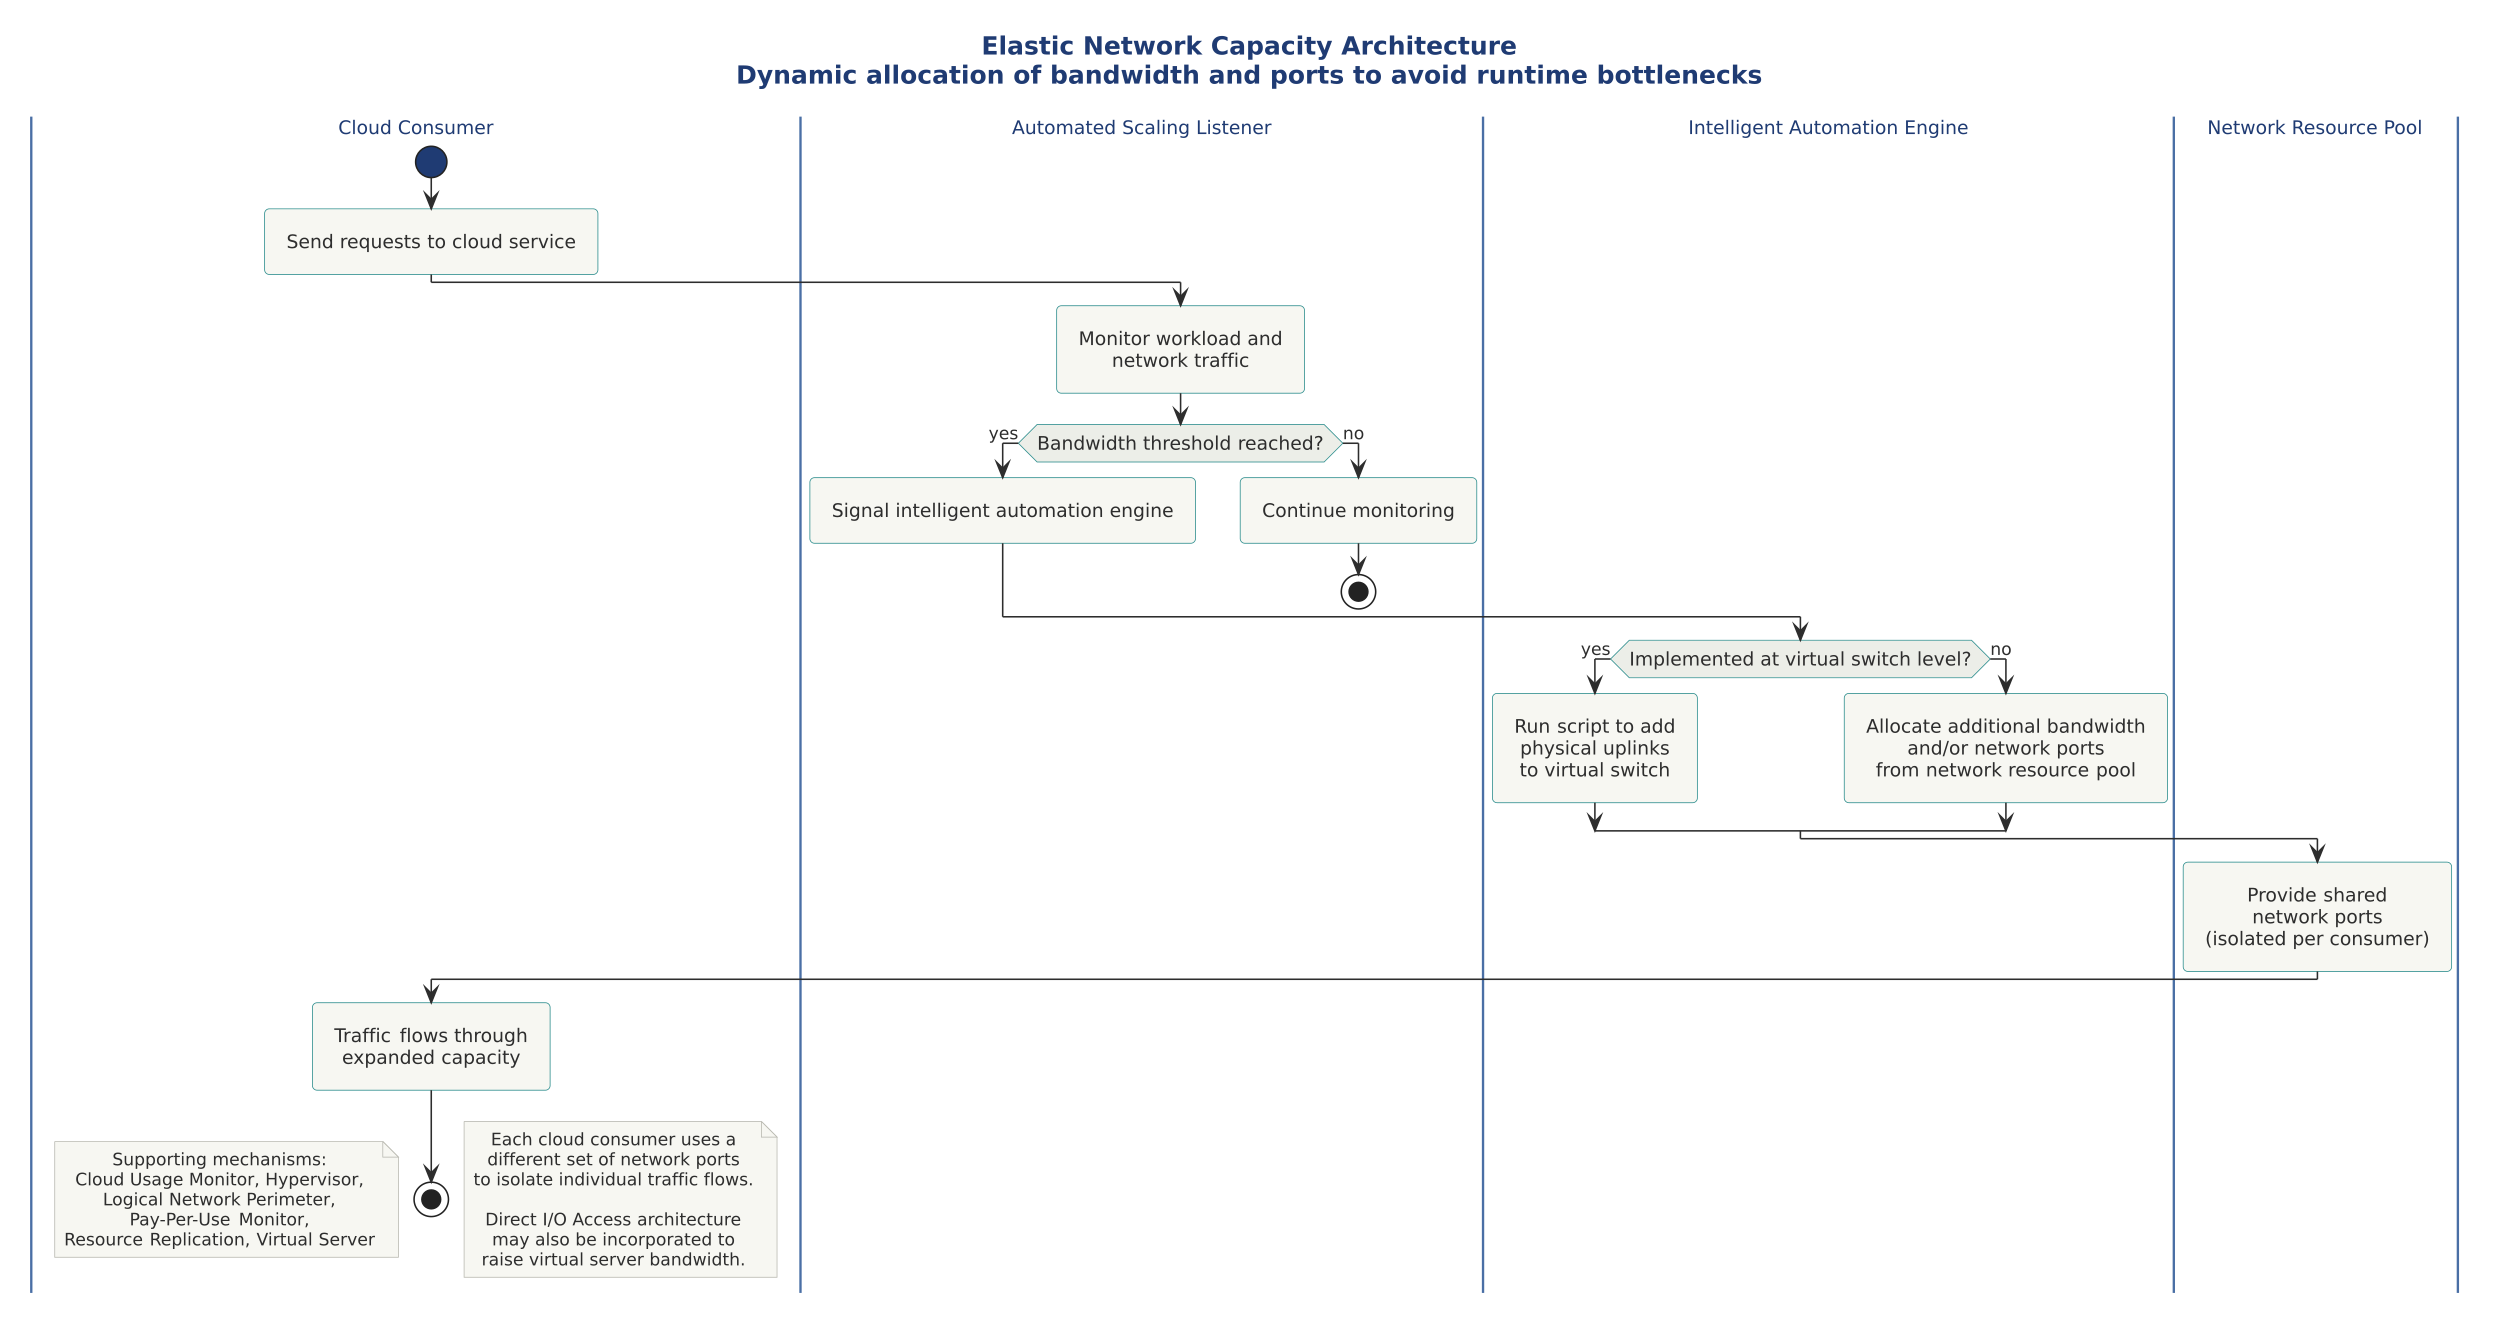
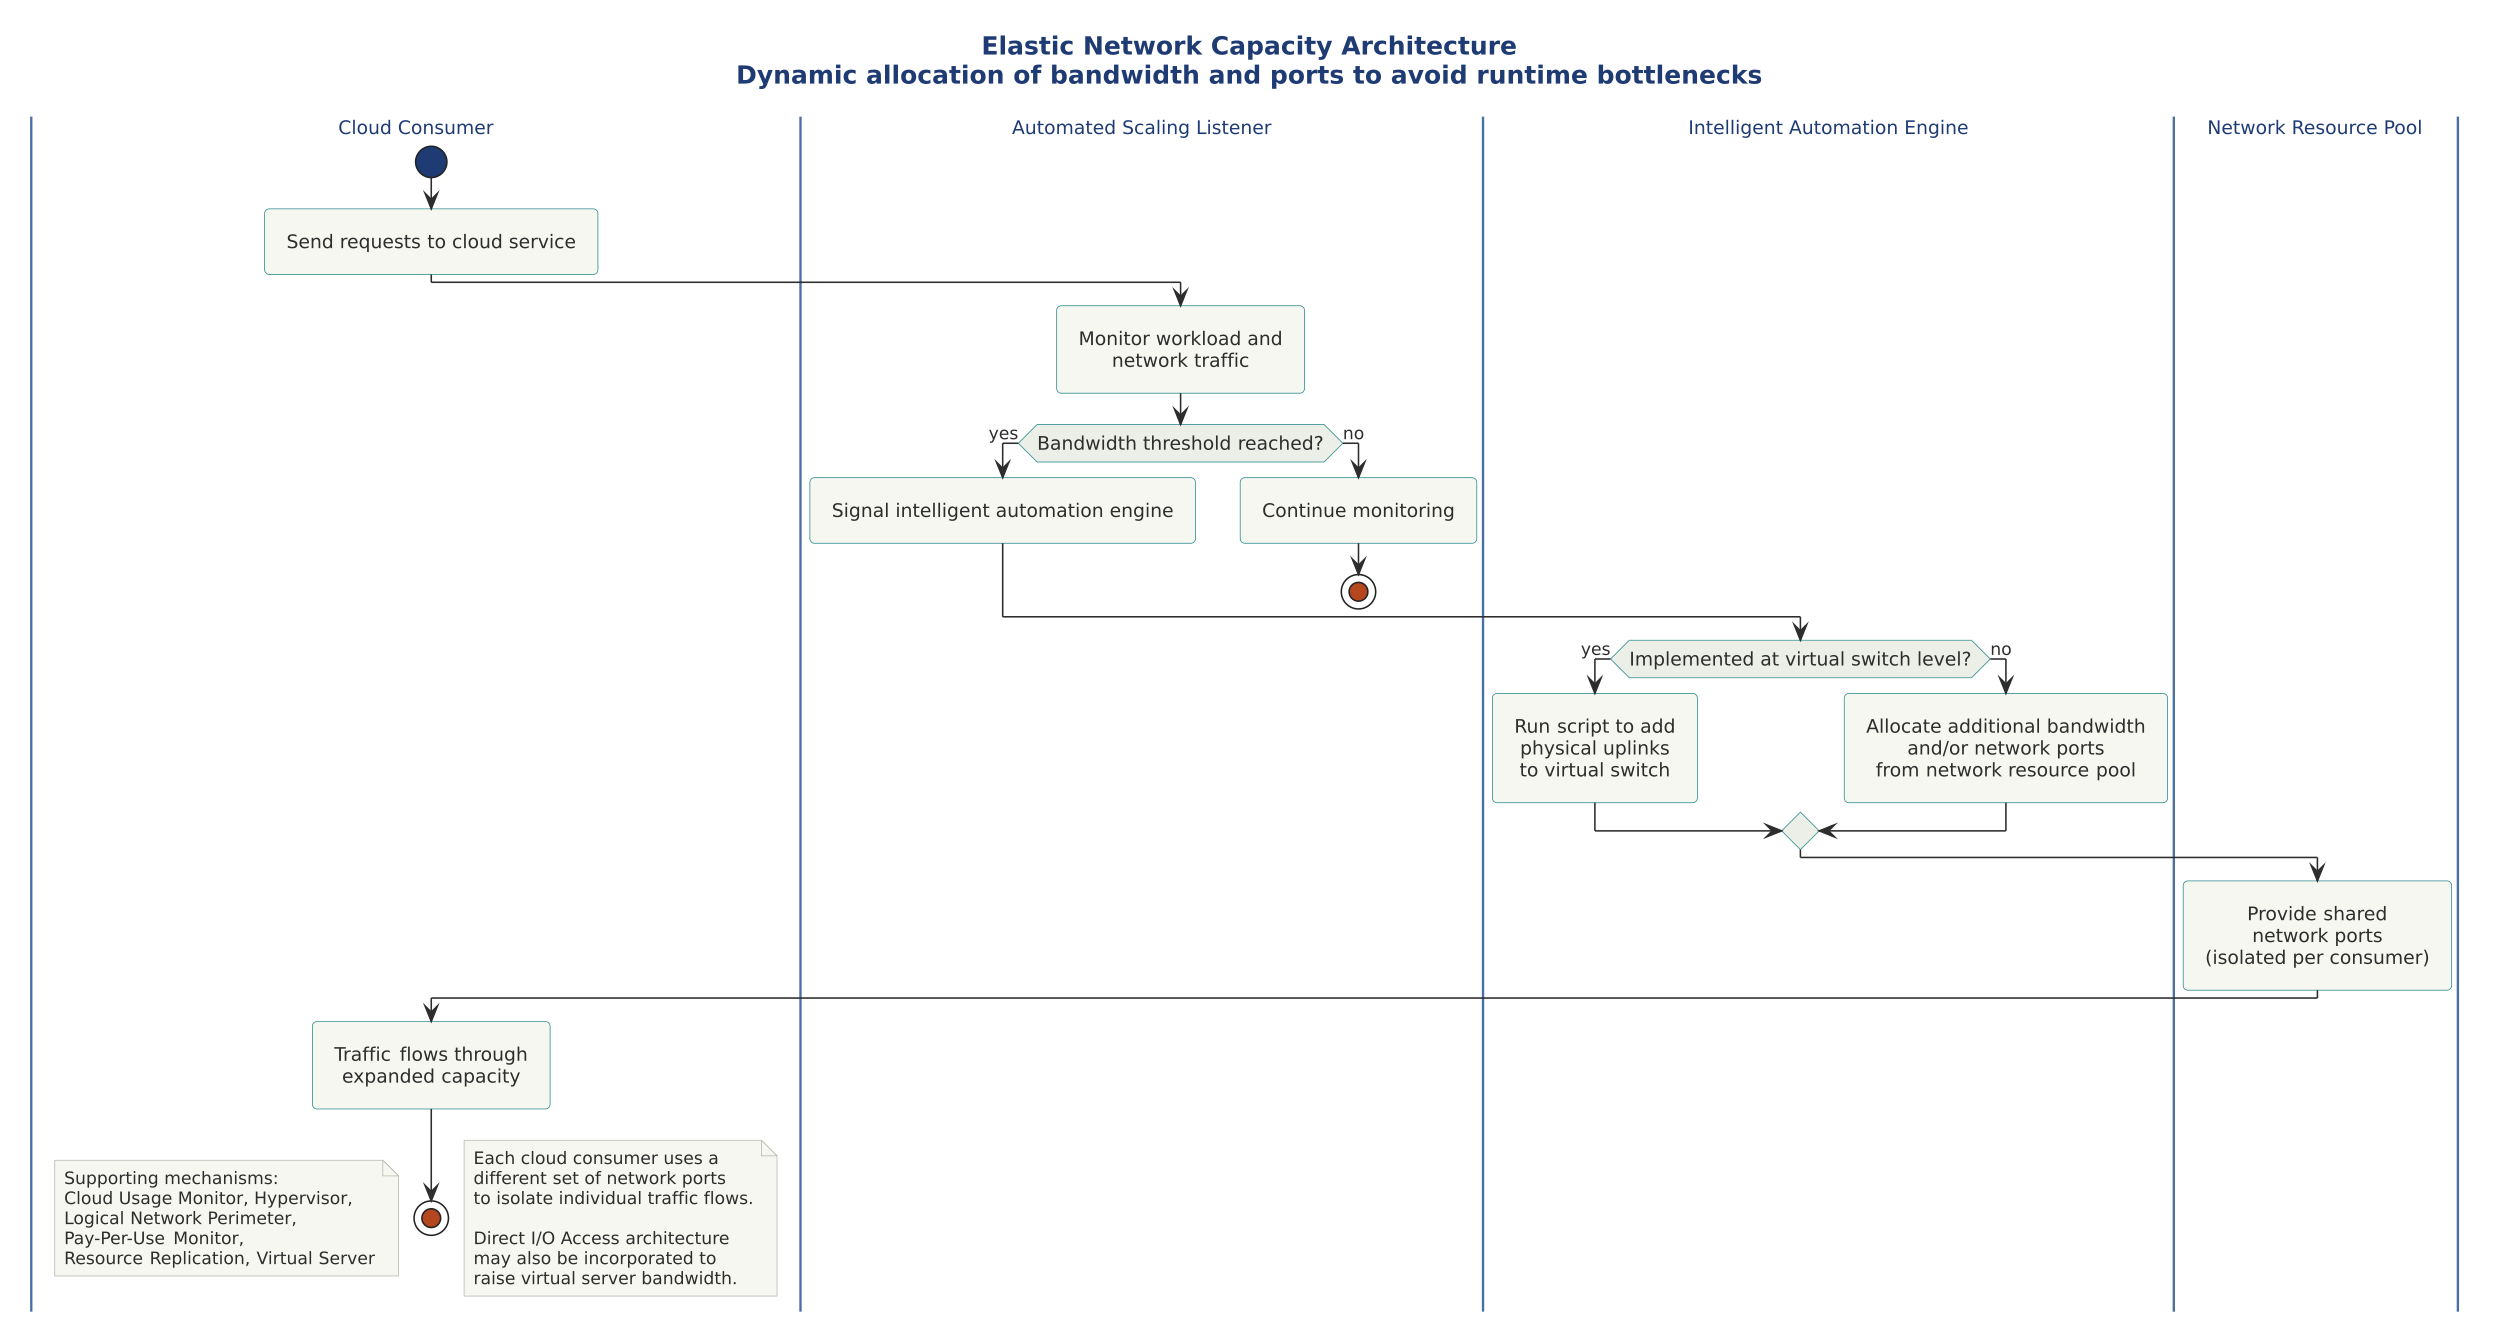
- <svg xmlns="http://www.w3.org/2000/svg" version="1.1" data-diagram-type="ACTIVITY" style="width:2498px;height:1323px;" width="2498.438px" height="1323.438px" viewBox="0 0 2498 1323" zoomAndPan="magnify" preserveAspectRatio="none" contentStyleType="text/css">
+ <svg xmlns="http://www.w3.org/2000/svg" version="1.1" data-diagram-type="ACTIVITY" style="width:2498px;height:1342px;" width="2498.438px" height="1342.188px" viewBox="0 0 2498 1342" zoomAndPan="magnify" preserveAspectRatio="none" contentStyleType="text/css">
  <defs />
  <g font-family="sans-serif" lengthAdjust="spacing">
    <g class="title" data-source-line="3">
      <text x="980.627" y="54.456" fill="#1F3B73" font-size="25" textLength="535.144" font-weight="700" font-family="DejaVu Sans">Elastic Network Capacity Architecture</text>
      <text x="735.485" y="83.557" fill="#1F3B73" font-size="25" textLength="1025.427" font-weight="700" font-family="DejaVu Sans">Dynamic allocation of bandwidth and ports to avoid runtime bottlenecks</text>
    </g>
    <rect x="31.25" y="116.531" width="2426.086" height="21.826" fill="none" style="stroke:none;" />
    <ellipse cx="430.921" cy="161.795" rx="15.625" ry="15.625" fill="#1F3B73" style="stroke:#222;stroke-width:1.563;" />
    <rect x="264.407" y="208.67" width="333.029" height="65.576" fill="#F7F7F2" style="stroke:#2A8C8C;stroke-width:0.781;" rx="4.688" ry="4.688" />
    <text x="286.282" y="247.949" fill="#2D2D2D" font-size="18.75" textLength="47.223" font-family="DejaVu Sans">Send</text>
    <text x="333.504" y="247.949" fill="#2D2D2D" font-size="18.75" font-family="DejaVu Sans"> </text>
    <text x="339.465" y="247.949" fill="#2D2D2D" font-size="18.75" textLength="81.454" font-family="DejaVu Sans">requests</text>
    <text x="420.919" y="247.949" fill="#2D2D2D" font-size="18.75" font-family="DejaVu Sans"> </text>
    <text x="426.879" y="247.949" fill="#2D2D2D" font-size="18.75" textLength="18.823" font-family="DejaVu Sans">to</text>
    <text x="445.702" y="247.949" fill="#2D2D2D" font-size="18.75" font-family="DejaVu Sans"> </text>
    <text x="451.662" y="247.949" fill="#2D2D2D" font-size="18.75" textLength="50.775" font-family="DejaVu Sans">cloud</text>
    <text x="502.438" y="247.949" fill="#2D2D2D" font-size="18.75" font-family="DejaVu Sans"> </text>
    <text x="508.398" y="247.949" fill="#2D2D2D" font-size="18.75" textLength="67.163" font-family="DejaVu Sans">service</text>
-     <rect x="312.165" y="1001.932" width="237.512" height="87.402" fill="#F7F7F2" style="stroke:#2A8C8C;stroke-width:0.781;" rx="4.688" ry="4.688" />
-     <text x="334.04" y="1041.211" fill="#2D2D2D" font-size="18.75" textLength="59.372" font-family="DejaVu Sans">Traffic</text>
-     <text x="393.412" y="1041.211" fill="#2D2D2D" font-size="18.75" font-family="DejaVu Sans"> </text>
-     <text x="399.372" y="1041.211" fill="#2D2D2D" font-size="18.75" textLength="48.386" font-family="DejaVu Sans">flows</text>
-     <text x="447.758" y="1041.211" fill="#2D2D2D" font-size="18.75" font-family="DejaVu Sans"> </text>
-     <text x="453.718" y="1041.211" fill="#2D2D2D" font-size="18.75" textLength="74.084" font-family="DejaVu Sans">through</text>
-     <text x="341.74" y="1063.037" fill="#2D2D2D" font-size="18.75" textLength="93.246" font-family="DejaVu Sans">expanded</text>
-     <text x="434.986" y="1063.037" fill="#2D2D2D" font-size="18.75" font-family="DejaVu Sans"> </text>
-     <text x="440.946" y="1063.037" fill="#2D2D2D" font-size="18.75" textLength="79.156" font-family="DejaVu Sans">capacity</text>
-     <path d="M54.688,1140.591 L54.688,1256.253 L398.109,1256.253 L398.109,1156.216 L382.484,1140.591 L54.688,1140.591" style="stroke:#B8B8B0;stroke-width:0.781;" fill="#F7F7F2" />
-     <path d="M382.484,1140.591 L382.484,1156.216 L398.109,1156.216 L382.484,1140.591" style="stroke:#B8B8B0;stroke-width:0.781;" fill="#F7F7F2" />
-     <text x="112.222" y="1164.358" fill="#2D2D2D" font-size="17.188" textLength="94.523" font-family="DejaVu Sans">Supporting</text>
-     <text x="206.745" y="1164.358" fill="#2D2D2D" font-size="17.188" font-family="DejaVu Sans"> </text>
-     <text x="212.208" y="1164.358" fill="#2D2D2D" font-size="17.188" textLength="114.304" font-family="DejaVu Sans">mechanisms:</text>
-     <text x="75.153" y="1184.365" fill="#2D2D2D" font-size="17.188" textLength="49.095" font-family="DejaVu Sans">Cloud</text>
-     <text x="124.248" y="1184.365" fill="#2D2D2D" font-size="17.188" font-family="DejaVu Sans"> </text>
-     <text x="129.712" y="1184.365" fill="#2D2D2D" font-size="17.188" textLength="53.551" font-family="DejaVu Sans">Usage</text>
-     <text x="183.263" y="1184.365" fill="#2D2D2D" font-size="17.188" font-family="DejaVu Sans"> </text>
-     <text x="188.726" y="1184.365" fill="#2D2D2D" font-size="17.188" textLength="70.798" font-family="DejaVu Sans">Monitor,</text>
-     <text x="259.524" y="1184.365" fill="#2D2D2D" font-size="17.188" font-family="DejaVu Sans"> </text>
-     <text x="264.988" y="1184.365" fill="#2D2D2D" font-size="17.188" textLength="98.593" font-family="DejaVu Sans">Hypervisor,</text>
-     <text x="102.785" y="1204.372" fill="#2D2D2D" font-size="17.188" textLength="60.534" font-family="DejaVu Sans">Logical</text>
-     <text x="163.319" y="1204.372" fill="#2D2D2D" font-size="17.188" font-family="DejaVu Sans"> </text>
-     <text x="168.782" y="1204.372" fill="#2D2D2D" font-size="17.188" textLength="71.763" font-family="DejaVu Sans">Network</text>
-     <text x="240.545" y="1204.372" fill="#2D2D2D" font-size="17.188" font-family="DejaVu Sans"> </text>
-     <text x="246.008" y="1204.372" fill="#2D2D2D" font-size="17.188" textLength="89.941" font-family="DejaVu Sans">Perimeter,</text>
-     <text x="129.443" y="1224.38" fill="#2D2D2D" font-size="17.188" textLength="103.587" font-family="DejaVu Sans">Pay-Per-Use</text>
-     <text x="233.03" y="1224.38" fill="#2D2D2D" font-size="17.188" font-family="DejaVu Sans"> </text>
-     <text x="238.493" y="1224.38" fill="#2D2D2D" font-size="17.188" textLength="70.798" font-family="DejaVu Sans">Monitor,</text>
-     <text x="64.063" y="1244.387" fill="#2D2D2D" font-size="17.188" textLength="79.971" font-family="DejaVu Sans">Resource</text>
-     <text x="144.033" y="1244.387" fill="#2D2D2D" font-size="17.188" font-family="DejaVu Sans"> </text>
-     <text x="149.496" y="1244.387" fill="#2D2D2D" font-size="17.188" textLength="101.346" font-family="DejaVu Sans">Replication,</text>
-     <text x="250.842" y="1244.387" fill="#2D2D2D" font-size="17.188" font-family="DejaVu Sans"> </text>
-     <text x="256.306" y="1244.387" fill="#2D2D2D" font-size="17.188" textLength="56.539" font-family="DejaVu Sans">Virtual</text>
-     <text x="312.845" y="1244.387" fill="#2D2D2D" font-size="17.188" font-family="DejaVu Sans"> </text>
-     <text x="318.308" y="1244.387" fill="#2D2D2D" font-size="17.188" textLength="56.363" font-family="DejaVu Sans">Server</text>
-     <path d="M463.734,1120.584 L463.734,1276.26 L776.414,1276.26 L776.414,1136.209 L760.789,1120.584 L463.734,1120.584" style="stroke:#B8B8B0;stroke-width:0.781;" fill="#F7F7F2" />
-     <path d="M760.789,1120.584 L760.789,1136.209 L776.414,1136.209 L760.789,1120.584" style="stroke:#B8B8B0;stroke-width:0.781;" fill="#F7F7F2" />
-     <text x="490.477" y="1144.35" fill="#2D2D2D" font-size="17.188" textLength="41.735" font-family="DejaVu Sans">Each</text>
-     <text x="532.212" y="1144.35" fill="#2D2D2D" font-size="17.188" font-family="DejaVu Sans"> </text>
-     <text x="537.675" y="1144.35" fill="#2D2D2D" font-size="17.188" textLength="46.544" font-family="DejaVu Sans">cloud</text>
-     <text x="584.219" y="1144.35" fill="#2D2D2D" font-size="17.188" font-family="DejaVu Sans"> </text>
-     <text x="589.682" y="1144.35" fill="#2D2D2D" font-size="17.188" textLength="85.09" font-family="DejaVu Sans">consumer</text>
-     <text x="674.772" y="1144.35" fill="#2D2D2D" font-size="17.188" font-family="DejaVu Sans"> </text>
-     <text x="680.236" y="1144.35" fill="#2D2D2D" font-size="17.188" textLength="39.377" font-family="DejaVu Sans">uses</text>
-     <text x="719.613" y="1144.35" fill="#2D2D2D" font-size="17.188" font-family="DejaVu Sans"> </text>
-     <text x="725.076" y="1144.35" fill="#2D2D2D" font-size="17.188" font-family="DejaVu Sans">a</text>
-     <text x="486.889" y="1164.358" fill="#2D2D2D" font-size="17.188" textLength="73.634" font-family="DejaVu Sans">different</text>
-     <text x="560.523" y="1164.358" fill="#2D2D2D" font-size="17.188" font-family="DejaVu Sans"> </text>
-     <text x="565.987" y="1164.358" fill="#2D2D2D" font-size="17.188" textLength="26.268" font-family="DejaVu Sans">set</text>
-     <text x="592.255" y="1164.358" fill="#2D2D2D" font-size="17.188" font-family="DejaVu Sans"> </text>
-     <text x="597.718" y="1164.358" fill="#2D2D2D" font-size="17.188" textLength="16.566" font-family="DejaVu Sans">of</text>
-     <text x="614.285" y="1164.358" fill="#2D2D2D" font-size="17.188" font-family="DejaVu Sans"> </text>
-     <text x="619.748" y="1164.358" fill="#2D2D2D" font-size="17.188" textLength="69.799" font-family="DejaVu Sans">network</text>
-     <text x="689.547" y="1164.358" fill="#2D2D2D" font-size="17.188" font-family="DejaVu Sans"> </text>
-     <text x="695.01" y="1164.358" fill="#2D2D2D" font-size="17.188" textLength="44.186" font-family="DejaVu Sans">ports</text>
-     <text x="473.109" y="1184.365" fill="#2D2D2D" font-size="17.188" textLength="17.255" font-family="DejaVu Sans">to</text>
-     <text x="490.363" y="1184.365" fill="#2D2D2D" font-size="17.188" font-family="DejaVu Sans"> </text>
-     <text x="495.827" y="1184.365" fill="#2D2D2D" font-size="17.188" textLength="56.866" font-family="DejaVu Sans">isolate</text>
-     <text x="552.693" y="1184.365" fill="#2D2D2D" font-size="17.188" font-family="DejaVu Sans"> </text>
-     <text x="558.157" y="1184.365" fill="#2D2D2D" font-size="17.188" textLength="83.411" font-family="DejaVu Sans">individual</text>
-     <text x="641.568" y="1184.365" fill="#2D2D2D" font-size="17.188" font-family="DejaVu Sans"> </text>
-     <text x="647.031" y="1184.365" fill="#2D2D2D" font-size="17.188" textLength="50.665" font-family="DejaVu Sans">traffic</text>
-     <text x="697.696" y="1184.365" fill="#2D2D2D" font-size="17.188" font-family="DejaVu Sans"> </text>
-     <text x="703.159" y="1184.365" fill="#2D2D2D" font-size="17.188" textLength="49.817" font-family="DejaVu Sans">flows.</text>
-     <text x="610.311" y="1204.372" fill="#2D2D2D" font-size="17.188" font-family="DejaVu Sans"> </text>
-     <text x="484.787" y="1224.38" fill="#2D2D2D" font-size="17.188" textLength="51.839" font-family="DejaVu Sans">Direct</text>
-     <text x="536.626" y="1224.38" fill="#2D2D2D" font-size="17.188" font-family="DejaVu Sans"> </text>
-     <text x="542.089" y="1224.38" fill="#2D2D2D" font-size="17.188" textLength="24.388" font-family="DejaVu Sans">I/O</text>
-     <text x="566.478" y="1224.38" fill="#2D2D2D" font-size="17.188" font-family="DejaVu Sans"> </text>
-     <text x="571.941" y="1224.38" fill="#2D2D2D" font-size="17.188" textLength="59.141" font-family="DejaVu Sans">Access</text>
-     <text x="631.082" y="1224.38" fill="#2D2D2D" font-size="17.188" font-family="DejaVu Sans"> </text>
-     <text x="636.545" y="1224.38" fill="#2D2D2D" font-size="17.188" textLength="104.753" font-family="DejaVu Sans">architecture</text>
-     <text x="491.66" y="1244.387" fill="#2D2D2D" font-size="17.188" textLength="37.447" font-family="DejaVu Sans">may</text>
-     <text x="529.107" y="1244.387" fill="#2D2D2D" font-size="17.188" font-family="DejaVu Sans"> </text>
-     <text x="534.57" y="1244.387" fill="#2D2D2D" font-size="17.188" textLength="34.778" font-family="DejaVu Sans">also</text>
-     <text x="569.348" y="1244.387" fill="#2D2D2D" font-size="17.188" font-family="DejaVu Sans"> </text>
-     <text x="574.811" y="1244.387" fill="#2D2D2D" font-size="17.188" textLength="21.484" font-family="DejaVu Sans">be</text>
-     <text x="596.296" y="1244.387" fill="#2D2D2D" font-size="17.188" font-family="DejaVu Sans"> </text>
-     <text x="601.759" y="1244.387" fill="#2D2D2D" font-size="17.188" textLength="109.948" font-family="DejaVu Sans">incorporated</text>
-     <text x="711.707" y="1244.387" fill="#2D2D2D" font-size="17.188" font-family="DejaVu Sans"> </text>
-     <text x="717.17" y="1244.387" fill="#2D2D2D" font-size="17.188" textLength="17.255" font-family="DejaVu Sans">to</text>
-     <text x="481.174" y="1264.394" fill="#2D2D2D" font-size="17.188" textLength="41.903" font-family="DejaVu Sans">raise</text>
-     <text x="523.077" y="1264.394" fill="#2D2D2D" font-size="17.188" font-family="DejaVu Sans"> </text>
-     <text x="528.54" y="1264.394" fill="#2D2D2D" font-size="17.188" textLength="54.953" font-family="DejaVu Sans">virtual</text>
-     <text x="583.493" y="1264.394" fill="#2D2D2D" font-size="17.188" font-family="DejaVu Sans"> </text>
-     <text x="588.956" y="1264.394" fill="#2D2D2D" font-size="17.188" textLength="54.408" font-family="DejaVu Sans">server</text>
-     <text x="643.364" y="1264.394" fill="#2D2D2D" font-size="17.188" font-family="DejaVu Sans"> </text>
-     <text x="648.827" y="1264.394" fill="#2D2D2D" font-size="17.188" textLength="96.084" font-family="DejaVu Sans">bandwidth.</text>
-     <ellipse cx="430.921" cy="1198.422" rx="17.188" ry="17.188" fill="none" style="stroke:#222;stroke-width:1.563;" />
-     <ellipse cx="430.921" cy="1198.422" rx="9.375" ry="9.375" fill="#222" style="stroke:#222;stroke-width:1.563;" />
-     <line x1="31.25" y1="116.531" x2="31.25" y2="1291.885" style="stroke:#4A6FA5;stroke-width:2.344;" />
+     <rect x="312.165" y="1020.682" width="237.512" height="87.402" fill="#F7F7F2" style="stroke:#2A8C8C;stroke-width:0.781;" rx="4.688" ry="4.688" />
+     <text x="334.04" y="1059.961" fill="#2D2D2D" font-size="18.75" textLength="59.372" font-family="DejaVu Sans">Traffic</text>
+     <text x="393.412" y="1059.961" fill="#2D2D2D" font-size="18.75" font-family="DejaVu Sans"> </text>
+     <text x="399.372" y="1059.961" fill="#2D2D2D" font-size="18.75" textLength="48.386" font-family="DejaVu Sans">flows</text>
+     <text x="447.758" y="1059.961" fill="#2D2D2D" font-size="18.75" font-family="DejaVu Sans"> </text>
+     <text x="453.718" y="1059.961" fill="#2D2D2D" font-size="18.75" textLength="74.084" font-family="DejaVu Sans">through</text>
+     <text x="341.74" y="1081.787" fill="#2D2D2D" font-size="18.75" textLength="93.246" font-family="DejaVu Sans">expanded</text>
+     <text x="434.986" y="1081.787" fill="#2D2D2D" font-size="18.75" font-family="DejaVu Sans"> </text>
+     <text x="440.946" y="1081.787" fill="#2D2D2D" font-size="18.75" textLength="79.156" font-family="DejaVu Sans">capacity</text>
+     <path d="M54.688,1159.341 L54.688,1275.003 L398.109,1275.003 L398.109,1174.966 L382.484,1159.341 L54.688,1159.341" style="stroke:#B8B8B0;stroke-width:0.781;" fill="#F7F7F2" />
+     <path d="M382.484,1159.341 L382.484,1174.966 L398.109,1174.966 L382.484,1159.341" style="stroke:#B8B8B0;stroke-width:0.781;" fill="#F7F7F2" />
+     <text x="64.063" y="1183.108" fill="#2D2D2D" font-size="17.188" textLength="94.523" font-family="DejaVu Sans">Supporting</text>
+     <text x="158.585" y="1183.108" fill="#2D2D2D" font-size="17.188" font-family="DejaVu Sans"> </text>
+     <text x="164.049" y="1183.108" fill="#2D2D2D" font-size="17.188" textLength="114.304" font-family="DejaVu Sans">mechanisms:</text>
+     <text x="64.063" y="1203.115" fill="#2D2D2D" font-size="17.188" textLength="49.095" font-family="DejaVu Sans">Cloud</text>
+     <text x="113.158" y="1203.115" fill="#2D2D2D" font-size="17.188" font-family="DejaVu Sans"> </text>
+     <text x="118.621" y="1203.115" fill="#2D2D2D" font-size="17.188" textLength="53.551" font-family="DejaVu Sans">Usage</text>
+     <text x="172.173" y="1203.115" fill="#2D2D2D" font-size="17.188" font-family="DejaVu Sans"> </text>
+     <text x="177.636" y="1203.115" fill="#2D2D2D" font-size="17.188" textLength="70.798" font-family="DejaVu Sans">Monitor,</text>
+     <text x="248.434" y="1203.115" fill="#2D2D2D" font-size="17.188" font-family="DejaVu Sans"> </text>
+     <text x="253.897" y="1203.115" fill="#2D2D2D" font-size="17.188" textLength="98.593" font-family="DejaVu Sans">Hypervisor,</text>
+     <text x="64.063" y="1223.122" fill="#2D2D2D" font-size="17.188" textLength="60.534" font-family="DejaVu Sans">Logical</text>
+     <text x="124.596" y="1223.122" fill="#2D2D2D" font-size="17.188" font-family="DejaVu Sans"> </text>
+     <text x="130.06" y="1223.122" fill="#2D2D2D" font-size="17.188" textLength="71.763" font-family="DejaVu Sans">Network</text>
+     <text x="201.823" y="1223.122" fill="#2D2D2D" font-size="17.188" font-family="DejaVu Sans"> </text>
+     <text x="207.286" y="1223.122" fill="#2D2D2D" font-size="17.188" textLength="89.941" font-family="DejaVu Sans">Perimeter,</text>
+     <text x="64.063" y="1243.13" fill="#2D2D2D" font-size="17.188" textLength="103.587" font-family="DejaVu Sans">Pay-Per-Use</text>
+     <text x="167.649" y="1243.13" fill="#2D2D2D" font-size="17.188" font-family="DejaVu Sans"> </text>
+     <text x="173.112" y="1243.13" fill="#2D2D2D" font-size="17.188" textLength="70.798" font-family="DejaVu Sans">Monitor,</text>
+     <text x="64.063" y="1263.137" fill="#2D2D2D" font-size="17.188" textLength="79.971" font-family="DejaVu Sans">Resource</text>
+     <text x="144.033" y="1263.137" fill="#2D2D2D" font-size="17.188" font-family="DejaVu Sans"> </text>
+     <text x="149.496" y="1263.137" fill="#2D2D2D" font-size="17.188" textLength="101.346" font-family="DejaVu Sans">Replication,</text>
+     <text x="250.842" y="1263.137" fill="#2D2D2D" font-size="17.188" font-family="DejaVu Sans"> </text>
+     <text x="256.306" y="1263.137" fill="#2D2D2D" font-size="17.188" textLength="56.539" font-family="DejaVu Sans">Virtual</text>
+     <text x="312.845" y="1263.137" fill="#2D2D2D" font-size="17.188" font-family="DejaVu Sans"> </text>
+     <text x="318.308" y="1263.137" fill="#2D2D2D" font-size="17.188" textLength="56.363" font-family="DejaVu Sans">Server</text>
+     <path d="M463.734,1139.334 L463.734,1295.01 L776.414,1295.01 L776.414,1154.959 L760.789,1139.334 L463.734,1139.334" style="stroke:#B8B8B0;stroke-width:0.781;" fill="#F7F7F2" />
+     <path d="M760.789,1139.334 L760.789,1154.959 L776.414,1154.959 L760.789,1139.334" style="stroke:#B8B8B0;stroke-width:0.781;" fill="#F7F7F2" />
+     <text x="473.109" y="1163.1" fill="#2D2D2D" font-size="17.188" textLength="41.735" font-family="DejaVu Sans">Each</text>
+     <text x="514.844" y="1163.1" fill="#2D2D2D" font-size="17.188" font-family="DejaVu Sans"> </text>
+     <text x="520.307" y="1163.1" fill="#2D2D2D" font-size="17.188" textLength="46.544" font-family="DejaVu Sans">cloud</text>
+     <text x="566.851" y="1163.1" fill="#2D2D2D" font-size="17.188" font-family="DejaVu Sans"> </text>
+     <text x="572.314" y="1163.1" fill="#2D2D2D" font-size="17.188" textLength="85.09" font-family="DejaVu Sans">consumer</text>
+     <text x="657.404" y="1163.1" fill="#2D2D2D" font-size="17.188" font-family="DejaVu Sans"> </text>
+     <text x="662.868" y="1163.1" fill="#2D2D2D" font-size="17.188" textLength="39.377" font-family="DejaVu Sans">uses</text>
+     <text x="702.245" y="1163.1" fill="#2D2D2D" font-size="17.188" font-family="DejaVu Sans"> </text>
+     <text x="707.708" y="1163.1" fill="#2D2D2D" font-size="17.188" font-family="DejaVu Sans">a</text>
+     <text x="473.109" y="1183.108" fill="#2D2D2D" font-size="17.188" textLength="73.634" font-family="DejaVu Sans">different</text>
+     <text x="546.743" y="1183.108" fill="#2D2D2D" font-size="17.188" font-family="DejaVu Sans"> </text>
+     <text x="552.206" y="1183.108" fill="#2D2D2D" font-size="17.188" textLength="26.268" font-family="DejaVu Sans">set</text>
+     <text x="578.474" y="1183.108" fill="#2D2D2D" font-size="17.188" font-family="DejaVu Sans"> </text>
+     <text x="583.938" y="1183.108" fill="#2D2D2D" font-size="17.188" textLength="16.566" font-family="DejaVu Sans">of</text>
+     <text x="600.504" y="1183.108" fill="#2D2D2D" font-size="17.188" font-family="DejaVu Sans"> </text>
+     <text x="605.968" y="1183.108" fill="#2D2D2D" font-size="17.188" textLength="69.799" font-family="DejaVu Sans">network</text>
+     <text x="675.767" y="1183.108" fill="#2D2D2D" font-size="17.188" font-family="DejaVu Sans"> </text>
+     <text x="681.23" y="1183.108" fill="#2D2D2D" font-size="17.188" textLength="44.186" font-family="DejaVu Sans">ports</text>
+     <text x="473.109" y="1203.115" fill="#2D2D2D" font-size="17.188" textLength="17.255" font-family="DejaVu Sans">to</text>
+     <text x="490.363" y="1203.115" fill="#2D2D2D" font-size="17.188" font-family="DejaVu Sans"> </text>
+     <text x="495.827" y="1203.115" fill="#2D2D2D" font-size="17.188" textLength="56.866" font-family="DejaVu Sans">isolate</text>
+     <text x="552.693" y="1203.115" fill="#2D2D2D" font-size="17.188" font-family="DejaVu Sans"> </text>
+     <text x="558.157" y="1203.115" fill="#2D2D2D" font-size="17.188" textLength="83.411" font-family="DejaVu Sans">individual</text>
+     <text x="641.568" y="1203.115" fill="#2D2D2D" font-size="17.188" font-family="DejaVu Sans"> </text>
+     <text x="647.031" y="1203.115" fill="#2D2D2D" font-size="17.188" textLength="50.665" font-family="DejaVu Sans">traffic</text>
+     <text x="697.696" y="1203.115" fill="#2D2D2D" font-size="17.188" font-family="DejaVu Sans"> </text>
+     <text x="703.159" y="1203.115" fill="#2D2D2D" font-size="17.188" textLength="49.817" font-family="DejaVu Sans">flows.</text>
+     <text x="473.109" y="1223.122" fill="#2D2D2D" font-size="17.188" font-family="DejaVu Sans"> </text>
+     <text x="473.109" y="1243.13" fill="#2D2D2D" font-size="17.188" textLength="51.839" font-family="DejaVu Sans">Direct</text>
+     <text x="524.948" y="1243.13" fill="#2D2D2D" font-size="17.188" font-family="DejaVu Sans"> </text>
+     <text x="530.412" y="1243.13" fill="#2D2D2D" font-size="17.188" textLength="24.388" font-family="DejaVu Sans">I/O</text>
+     <text x="554.8" y="1243.13" fill="#2D2D2D" font-size="17.188" font-family="DejaVu Sans"> </text>
+     <text x="560.263" y="1243.13" fill="#2D2D2D" font-size="17.188" textLength="59.141" font-family="DejaVu Sans">Access</text>
+     <text x="619.404" y="1243.13" fill="#2D2D2D" font-size="17.188" font-family="DejaVu Sans"> </text>
+     <text x="624.867" y="1243.13" fill="#2D2D2D" font-size="17.188" textLength="104.753" font-family="DejaVu Sans">architecture</text>
+     <text x="473.109" y="1263.137" fill="#2D2D2D" font-size="17.188" textLength="37.447" font-family="DejaVu Sans">may</text>
+     <text x="510.555" y="1263.137" fill="#2D2D2D" font-size="17.188" font-family="DejaVu Sans"> </text>
+     <text x="516.019" y="1263.137" fill="#2D2D2D" font-size="17.188" textLength="34.778" font-family="DejaVu Sans">also</text>
+     <text x="550.797" y="1263.137" fill="#2D2D2D" font-size="17.188" font-family="DejaVu Sans"> </text>
+     <text x="556.26" y="1263.137" fill="#2D2D2D" font-size="17.188" textLength="21.484" font-family="DejaVu Sans">be</text>
+     <text x="577.744" y="1263.137" fill="#2D2D2D" font-size="17.188" font-family="DejaVu Sans"> </text>
+     <text x="583.208" y="1263.137" fill="#2D2D2D" font-size="17.188" textLength="109.948" font-family="DejaVu Sans">incorporated</text>
+     <text x="693.156" y="1263.137" fill="#2D2D2D" font-size="17.188" font-family="DejaVu Sans"> </text>
+     <text x="698.619" y="1263.137" fill="#2D2D2D" font-size="17.188" textLength="17.255" font-family="DejaVu Sans">to</text>
+     <text x="473.109" y="1283.144" fill="#2D2D2D" font-size="17.188" textLength="41.903" font-family="DejaVu Sans">raise</text>
+     <text x="515.012" y="1283.144" fill="#2D2D2D" font-size="17.188" font-family="DejaVu Sans"> </text>
+     <text x="520.475" y="1283.144" fill="#2D2D2D" font-size="17.188" textLength="54.953" font-family="DejaVu Sans">virtual</text>
+     <text x="575.428" y="1283.144" fill="#2D2D2D" font-size="17.188" font-family="DejaVu Sans"> </text>
+     <text x="580.891" y="1283.144" fill="#2D2D2D" font-size="17.188" textLength="54.408" font-family="DejaVu Sans">server</text>
+     <text x="635.299" y="1283.144" fill="#2D2D2D" font-size="17.188" font-family="DejaVu Sans"> </text>
+     <text x="640.762" y="1283.144" fill="#2D2D2D" font-size="17.188" textLength="96.084" font-family="DejaVu Sans">bandwidth.</text>
+     <ellipse cx="430.921" cy="1217.172" rx="17.188" ry="17.188" fill="none" style="stroke:#222;stroke-width:1.563;" />
+     <ellipse cx="430.921" cy="1217.172" rx="9.375" ry="9.375" fill="#B5471F" style="stroke:#222;stroke-width:1.563;" />
+     <line x1="31.25" y1="116.531" x2="31.25" y2="1310.635" style="stroke:#4A6FA5;stroke-width:2.344;" />
    <rect x="1055.816" y="305.496" width="247.665" height="87.402" fill="#F7F7F2" style="stroke:#2A8C8C;stroke-width:0.781;" rx="4.688" ry="4.688" />
    <text x="1077.691" y="344.775" fill="#2D2D2D" font-size="18.75" textLength="71.274" font-family="DejaVu Sans">Monitor</text>
    <text x="1148.965" y="344.775" fill="#2D2D2D" font-size="18.75" font-family="DejaVu Sans"> </text>
    <text x="1154.925" y="344.775" fill="#2D2D2D" font-size="18.75" textLength="85.446" font-family="DejaVu Sans">workload</text>
    <text x="1240.371" y="344.775" fill="#2D2D2D" font-size="18.75" font-family="DejaVu Sans"> </text>
    <text x="1246.331" y="344.775" fill="#2D2D2D" font-size="18.75" textLength="35.275" font-family="DejaVu Sans">and</text>
    <text x="1110.961" y="366.602" fill="#2D2D2D" font-size="18.75" textLength="76.144" font-family="DejaVu Sans">network</text>
    <text x="1187.106" y="366.602" fill="#2D2D2D" font-size="18.75" font-family="DejaVu Sans"> </text>
    <text x="1193.066" y="366.602" fill="#2D2D2D" font-size="18.75" textLength="55.27" font-family="DejaVu Sans">traffic</text>
    <polygon points="1036.263,424.149,1323.034,424.149,1341.784,442.899,1323.034,461.649,1036.263,461.649,1017.513,442.899,1036.263,424.149" fill="#ECEEE8" style="stroke:#2A8C8C;stroke-width:0.781;stroke-linejoin:miter;stroke-miterlimit:10;" />
    <text x="1036.263" y="449.39" fill="#2D2D2D" font-size="18.75" textLength="99.82" font-family="DejaVu Sans">Bandwidth</text>
    <text x="1136.083" y="449.39" fill="#2D2D2D" font-size="18.75" font-family="DejaVu Sans"> </text>
    <text x="1142.043" y="449.39" fill="#2D2D2D" font-size="18.75" textLength="88.715" font-family="DejaVu Sans">threshold</text>
    <text x="1230.758" y="449.39" fill="#2D2D2D" font-size="18.75" font-family="DejaVu Sans"> </text>
    <text x="1236.718" y="449.39" fill="#2D2D2D" font-size="18.75" textLength="86.316" font-family="DejaVu Sans">reached?</text>
    <text x="987.813" y="438.845" fill="#2D2D2D" font-size="17.188" textLength="29.7" font-family="DejaVu Sans">yes</text>
    <text x="1341.784" y="438.845" fill="#2D2D2D" font-size="17.188" textLength="21.409" font-family="DejaVu Sans">no</text>
    <rect x="809.226" y="477.274" width="385.324" height="65.576" fill="#F7F7F2" style="stroke:#2A8C8C;stroke-width:0.781;" rx="4.688" ry="4.688" />
    <text x="831.101" y="516.553" fill="#2D2D2D" font-size="18.75" textLength="57.596" font-family="DejaVu Sans">Signal</text>
    <text x="888.697" y="516.553" fill="#2D2D2D" font-size="18.75" font-family="DejaVu Sans"> </text>
    <text x="894.657" y="516.553" fill="#2D2D2D" font-size="18.75" textLength="94.281" font-family="DejaVu Sans">intelligent</text>
    <text x="988.938" y="516.553" fill="#2D2D2D" font-size="18.75" font-family="DejaVu Sans"> </text>
    <text x="994.898" y="516.553" fill="#2D2D2D" font-size="18.75" textLength="107.867" font-family="DejaVu Sans">automation</text>
    <text x="1102.766" y="516.553" fill="#2D2D2D" font-size="18.75" font-family="DejaVu Sans"> </text>
    <text x="1108.726" y="516.553" fill="#2D2D2D" font-size="18.75" textLength="63.95" font-family="DejaVu Sans">engine</text>
    <rect x="1239.22" y="477.274" width="236.377" height="65.576" fill="#F7F7F2" style="stroke:#2A8C8C;stroke-width:0.781;" rx="4.688" ry="4.688" />
    <text x="1261.095" y="516.553" fill="#2D2D2D" font-size="18.75" textLength="84.311" font-family="DejaVu Sans">Continue</text>
    <text x="1345.406" y="516.553" fill="#2D2D2D" font-size="18.75" font-family="DejaVu Sans"> </text>
    <text x="1351.366" y="516.553" fill="#2D2D2D" font-size="18.75" textLength="102.356" font-family="DejaVu Sans">monitoring</text>
    <ellipse cx="1357.409" cy="591.287" rx="17.188" ry="17.188" fill="none" style="stroke:#222;stroke-width:1.563;" />
-     <ellipse cx="1357.409" cy="591.287" rx="9.375" ry="9.375" fill="#222" style="stroke:#222;stroke-width:1.563;" />
-     <line x1="799.851" y1="116.531" x2="799.851" y2="1291.885" style="stroke:#4A6FA5;stroke-width:2.344;" />
+     <ellipse cx="1357.409" cy="591.287" rx="9.375" ry="9.375" fill="#B5471F" style="stroke:#222;stroke-width:1.563;" />
+     <line x1="799.851" y1="116.531" x2="799.851" y2="1310.635" style="stroke:#4A6FA5;stroke-width:2.344;" />
    <polygon points="1627.993,639.725,1969.933,639.725,1988.683,658.475,1969.933,677.225,1627.993,677.225,1609.243,658.475,1627.993,639.725" fill="#ECEEE8" style="stroke:#2A8C8C;stroke-width:0.781;stroke-linejoin:miter;stroke-miterlimit:10;" />
    <text x="1627.993" y="664.966" fill="#2D2D2D" font-size="18.75" textLength="124.915" font-family="DejaVu Sans">Implemented</text>
    <text x="1752.908" y="664.966" fill="#2D2D2D" font-size="18.75" font-family="DejaVu Sans"> </text>
    <text x="1758.868" y="664.966" fill="#2D2D2D" font-size="18.75" textLength="18.842" font-family="DejaVu Sans">at</text>
    <text x="1777.709" y="664.966" fill="#2D2D2D" font-size="18.75" font-family="DejaVu Sans"> </text>
    <text x="1783.669" y="664.966" fill="#2D2D2D" font-size="18.75" textLength="59.949" font-family="DejaVu Sans">virtual</text>
    <text x="1843.618" y="664.966" fill="#2D2D2D" font-size="18.75" font-family="DejaVu Sans"> </text>
    <text x="1849.578" y="664.966" fill="#2D2D2D" font-size="18.75" textLength="59.857" font-family="DejaVu Sans">switch</text>
    <text x="1909.435" y="664.966" fill="#2D2D2D" font-size="18.75" font-family="DejaVu Sans"> </text>
    <text x="1915.395" y="664.966" fill="#2D2D2D" font-size="18.75" textLength="54.538" font-family="DejaVu Sans">level?</text>
    <text x="1579.543" y="654.421" fill="#2D2D2D" font-size="17.188" textLength="29.7" font-family="DejaVu Sans">yes</text>
    <text x="1988.683" y="654.421" fill="#2D2D2D" font-size="17.188" textLength="21.409" font-family="DejaVu Sans">no</text>
    <rect x="1491.222" y="692.85" width="204.791" height="109.229" fill="#F7F7F2" style="stroke:#2A8C8C;stroke-width:0.781;" rx="4.688" ry="4.688" />
    <text x="1513.097" y="732.129" fill="#2D2D2D" font-size="18.75" textLength="36.795" font-family="DejaVu Sans">Run</text>
    <text x="1549.892" y="732.129" fill="#2D2D2D" font-size="18.75" font-family="DejaVu Sans"> </text>
    <text x="1555.853" y="732.129" fill="#2D2D2D" font-size="18.75" textLength="52.249" font-family="DejaVu Sans">script</text>
    <text x="1608.102" y="732.129" fill="#2D2D2D" font-size="18.75" font-family="DejaVu Sans"> </text>
    <text x="1614.062" y="732.129" fill="#2D2D2D" font-size="18.75" textLength="18.823" font-family="DejaVu Sans">to</text>
    <text x="1632.885" y="732.129" fill="#2D2D2D" font-size="18.75" font-family="DejaVu Sans"> </text>
    <text x="1638.845" y="732.129" fill="#2D2D2D" font-size="18.75" textLength="35.294" font-family="DejaVu Sans">add</text>
    <text x="1518.847" y="753.955" fill="#2D2D2D" font-size="18.75" textLength="76.868" font-family="DejaVu Sans">physical</text>
    <text x="1595.715" y="753.955" fill="#2D2D2D" font-size="18.75" font-family="DejaVu Sans"> </text>
    <text x="1601.675" y="753.955" fill="#2D2D2D" font-size="18.75" textLength="66.714" font-family="DejaVu Sans">uplinks</text>
    <text x="1518.343" y="775.781" fill="#2D2D2D" font-size="18.75" textLength="18.823" font-family="DejaVu Sans">to</text>
    <text x="1537.167" y="775.781" fill="#2D2D2D" font-size="18.75" font-family="DejaVu Sans"> </text>
    <text x="1543.127" y="775.781" fill="#2D2D2D" font-size="18.75" textLength="59.949" font-family="DejaVu Sans">virtual</text>
    <text x="1603.075" y="775.781" fill="#2D2D2D" font-size="18.75" font-family="DejaVu Sans"> </text>
    <text x="1609.035" y="775.781" fill="#2D2D2D" font-size="18.75" textLength="59.857" font-family="DejaVu Sans">switch</text>
    <rect x="1842.783" y="692.85" width="323.05" height="109.229" fill="#F7F7F2" style="stroke:#2A8C8C;stroke-width:0.781;" rx="4.688" ry="4.688" />
    <text x="1864.658" y="732.129" fill="#2D2D2D" font-size="18.75" textLength="75.403" font-family="DejaVu Sans">Allocate</text>
    <text x="1940.061" y="732.129" fill="#2D2D2D" font-size="18.75" font-family="DejaVu Sans"> </text>
    <text x="1946.021" y="732.129" fill="#2D2D2D" font-size="18.75" textLength="93.118" font-family="DejaVu Sans">additional</text>
    <text x="2039.14" y="732.129" fill="#2D2D2D" font-size="18.75" font-family="DejaVu Sans"> </text>
    <text x="2045.1" y="732.129" fill="#2D2D2D" font-size="18.75" textLength="98.859" font-family="DejaVu Sans">bandwidth</text>
    <text x="1905.788" y="753.955" fill="#2D2D2D" font-size="18.75" textLength="60.773" font-family="DejaVu Sans">and/or</text>
    <text x="1966.561" y="753.955" fill="#2D2D2D" font-size="18.75" font-family="DejaVu Sans"> </text>
    <text x="1972.521" y="753.955" fill="#2D2D2D" font-size="18.75" textLength="76.144" font-family="DejaVu Sans">network</text>
    <text x="2048.666" y="753.955" fill="#2D2D2D" font-size="18.75" font-family="DejaVu Sans"> </text>
    <text x="2054.626" y="753.955" fill="#2D2D2D" font-size="18.75" textLength="48.203" font-family="DejaVu Sans">ports</text>
    <text x="1874.285" y="775.781" fill="#2D2D2D" font-size="18.75" textLength="44.046" font-family="DejaVu Sans">from</text>
    <text x="1918.331" y="775.781" fill="#2D2D2D" font-size="18.75" font-family="DejaVu Sans"> </text>
    <text x="1924.291" y="775.781" fill="#2D2D2D" font-size="18.75" textLength="76.144" font-family="DejaVu Sans">network</text>
    <text x="2000.436" y="775.781" fill="#2D2D2D" font-size="18.75" font-family="DejaVu Sans"> </text>
    <text x="2006.396" y="775.781" fill="#2D2D2D" font-size="18.75" textLength="81.921" font-family="DejaVu Sans">resource</text>
    <text x="2088.317" y="775.781" fill="#2D2D2D" font-size="18.75" font-family="DejaVu Sans"> </text>
    <text x="2094.277" y="775.781" fill="#2D2D2D" font-size="18.75" textLength="40.054" font-family="DejaVu Sans">pool</text>
-     <line x1="1481.847" y1="116.531" x2="1481.847" y2="1291.885" style="stroke:#4A6FA5;stroke-width:2.344;" />
-     <rect x="2181.458" y="861.453" width="268.21" height="109.229" fill="#F7F7F2" style="stroke:#2A8C8C;stroke-width:0.781;" rx="4.688" ry="4.688" />
-     <text x="2245.324" y="900.732" fill="#2D2D2D" font-size="18.75" textLength="70.23" font-family="DejaVu Sans">Provide</text>
-     <text x="2315.554" y="900.732" fill="#2D2D2D" font-size="18.75" font-family="DejaVu Sans"> </text>
-     <text x="2321.514" y="900.732" fill="#2D2D2D" font-size="18.75" textLength="64.288" font-family="DejaVu Sans">shared</text>
-     <text x="2250.41" y="922.559" fill="#2D2D2D" font-size="18.75" textLength="76.144" font-family="DejaVu Sans">network</text>
-     <text x="2326.554" y="922.559" fill="#2D2D2D" font-size="18.75" font-family="DejaVu Sans"> </text>
-     <text x="2332.514" y="922.559" fill="#2D2D2D" font-size="18.75" textLength="48.203" font-family="DejaVu Sans">ports</text>
-     <text x="2203.333" y="944.385" fill="#2D2D2D" font-size="18.75" textLength="81.253" font-family="DejaVu Sans">(isolated</text>
-     <text x="2284.586" y="944.385" fill="#2D2D2D" font-size="18.75" font-family="DejaVu Sans"> </text>
-     <text x="2290.546" y="944.385" fill="#2D2D2D" font-size="18.75" textLength="31.146" font-family="DejaVu Sans">per</text>
-     <text x="2321.693" y="944.385" fill="#2D2D2D" font-size="18.75" font-family="DejaVu Sans"> </text>
-     <text x="2327.653" y="944.385" fill="#2D2D2D" font-size="18.75" textLength="100.14" font-family="DejaVu Sans">consumer)</text>
-     <line x1="2172.083" y1="116.531" x2="2172.083" y2="1291.885" style="stroke:#4A6FA5;stroke-width:2.344;" />
-     <line x1="2455.918" y1="116.531" x2="2455.918" y2="1291.885" style="stroke:#4A6FA5;stroke-width:2.344;" />
+     <polygon points="1798.963,811.453,1817.713,830.203,1798.963,848.953,1780.213,830.203,1798.963,811.453" fill="#ECEEE8" style="stroke:#2A8C8C;stroke-width:0.781;stroke-linejoin:miter;stroke-miterlimit:10;" />
+     <line x1="1481.847" y1="116.531" x2="1481.847" y2="1310.635" style="stroke:#4A6FA5;stroke-width:2.344;" />
+     <rect x="2181.458" y="880.203" width="268.21" height="109.229" fill="#F7F7F2" style="stroke:#2A8C8C;stroke-width:0.781;" rx="4.688" ry="4.688" />
+     <text x="2245.324" y="919.482" fill="#2D2D2D" font-size="18.75" textLength="70.23" font-family="DejaVu Sans">Provide</text>
+     <text x="2315.554" y="919.482" fill="#2D2D2D" font-size="18.75" font-family="DejaVu Sans"> </text>
+     <text x="2321.514" y="919.482" fill="#2D2D2D" font-size="18.75" textLength="64.288" font-family="DejaVu Sans">shared</text>
+     <text x="2250.41" y="941.309" fill="#2D2D2D" font-size="18.75" textLength="76.144" font-family="DejaVu Sans">network</text>
+     <text x="2326.554" y="941.309" fill="#2D2D2D" font-size="18.75" font-family="DejaVu Sans"> </text>
+     <text x="2332.514" y="941.309" fill="#2D2D2D" font-size="18.75" textLength="48.203" font-family="DejaVu Sans">ports</text>
+     <text x="2203.333" y="963.135" fill="#2D2D2D" font-size="18.75" textLength="81.253" font-family="DejaVu Sans">(isolated</text>
+     <text x="2284.586" y="963.135" fill="#2D2D2D" font-size="18.75" font-family="DejaVu Sans"> </text>
+     <text x="2290.546" y="963.135" fill="#2D2D2D" font-size="18.75" textLength="31.146" font-family="DejaVu Sans">per</text>
+     <text x="2321.693" y="963.135" fill="#2D2D2D" font-size="18.75" font-family="DejaVu Sans"> </text>
+     <text x="2327.653" y="963.135" fill="#2D2D2D" font-size="18.75" textLength="100.14" font-family="DejaVu Sans">consumer)</text>
+     <line x1="2172.083" y1="116.531" x2="2172.083" y2="1310.635" style="stroke:#4A6FA5;stroke-width:2.344;" />
+     <line x1="2455.918" y1="116.531" x2="2455.918" y2="1310.635" style="stroke:#4A6FA5;stroke-width:2.344;" />
    <line x1="430.921" y1="177.42" x2="430.921" y2="208.67" style="stroke:#2D2D2D;stroke-width:1.563;" />
    <polygon points="424.671,193.045,430.921,208.67,437.171,193.045,430.921,199.295" fill="#2D2D2D" style="stroke:#2D2D2D;stroke-width:1.563;stroke-linejoin:miter;stroke-miterlimit:10;" />
-     <line x1="430.921" y1="1089.334" x2="430.921" y2="1181.235" style="stroke:#2D2D2D;stroke-width:1.563;" />
-     <polygon points="424.671,1165.61,430.921,1181.235,437.171,1165.61,430.921,1171.86" fill="#2D2D2D" style="stroke:#2D2D2D;stroke-width:1.563;stroke-linejoin:miter;stroke-miterlimit:10;" />
+     <line x1="430.921" y1="1108.084" x2="430.921" y2="1199.985" style="stroke:#2D2D2D;stroke-width:1.563;" />
+     <polygon points="424.671,1184.36,430.921,1199.985,437.171,1184.36,430.921,1190.61" fill="#2D2D2D" style="stroke:#2D2D2D;stroke-width:1.563;stroke-linejoin:miter;stroke-miterlimit:10;" />
    <line x1="1357.409" y1="542.85" x2="1357.409" y2="574.1" style="stroke:#2D2D2D;stroke-width:1.563;" />
    <polygon points="1351.159,558.475,1357.409,574.1,1363.659,558.475,1357.409,564.725" fill="#2D2D2D" style="stroke:#2D2D2D;stroke-width:1.563;stroke-linejoin:miter;stroke-miterlimit:10;" />
    <line x1="1017.513" y1="442.899" x2="1001.888" y2="442.899" style="stroke:#2D2D2D;stroke-width:1.563;" />
    <line x1="1001.888" y1="442.899" x2="1001.888" y2="477.274" style="stroke:#2D2D2D;stroke-width:1.563;" />
    <polygon points="995.638,461.649,1001.888,477.274,1008.138,461.649,1001.888,467.899" fill="#2D2D2D" style="stroke:#2D2D2D;stroke-width:1.563;stroke-linejoin:miter;stroke-miterlimit:10;" />
    <line x1="1341.784" y1="442.899" x2="1357.409" y2="442.899" style="stroke:#2D2D2D;stroke-width:1.563;" />
    <line x1="1357.409" y1="442.899" x2="1357.409" y2="477.274" style="stroke:#2D2D2D;stroke-width:1.563;" />
    <polygon points="1351.159,461.649,1357.409,477.274,1363.659,461.649,1357.409,467.899" fill="#2D2D2D" style="stroke:#2D2D2D;stroke-width:1.563;stroke-linejoin:miter;stroke-miterlimit:10;" />
    <line x1="1001.888" y1="542.85" x2="1001.888" y2="616.287" style="stroke:#2D2D2D;stroke-width:1.563;" />
    <line x1="1001.888" y1="616.287" x2="1798.963" y2="616.287" style="stroke:#2D2D2D;stroke-width:1.563;" />
    <line x1="1798.963" y1="616.287" x2="1798.963" y2="639.725" style="stroke:#2D2D2D;stroke-width:1.563;" />
    <polygon points="1792.713,624.1,1798.963,639.725,1805.213,624.1,1798.963,630.35" fill="#2D2D2D" style="stroke:#2D2D2D;stroke-width:1.563;stroke-linejoin:miter;stroke-miterlimit:10;" />
    <line x1="1179.649" y1="392.899" x2="1179.649" y2="424.149" style="stroke:#2D2D2D;stroke-width:1.563;" />
    <polygon points="1173.399,408.524,1179.649,424.149,1185.899,408.524,1179.649,414.774" fill="#2D2D2D" style="stroke:#2D2D2D;stroke-width:1.563;stroke-linejoin:miter;stroke-miterlimit:10;" />
    <line x1="1609.243" y1="658.475" x2="1593.618" y2="658.475" style="stroke:#2D2D2D;stroke-width:1.563;" />
    <line x1="1593.618" y1="658.475" x2="1593.618" y2="692.85" style="stroke:#2D2D2D;stroke-width:1.563;" />
    <polygon points="1587.368,677.225,1593.618,692.85,1599.868,677.225,1593.618,683.475" fill="#2D2D2D" style="stroke:#2D2D2D;stroke-width:1.563;stroke-linejoin:miter;stroke-miterlimit:10;" />
    <line x1="1988.683" y1="658.475" x2="2004.308" y2="658.475" style="stroke:#2D2D2D;stroke-width:1.563;" />
    <line x1="2004.308" y1="658.475" x2="2004.308" y2="692.85" style="stroke:#2D2D2D;stroke-width:1.563;" />
    <polygon points="1998.058,677.225,2004.308,692.85,2010.558,677.225,2004.308,683.475" fill="#2D2D2D" style="stroke:#2D2D2D;stroke-width:1.563;stroke-linejoin:miter;stroke-miterlimit:10;" />
    <line x1="1593.618" y1="802.078" x2="1593.618" y2="830.203" style="stroke:#2D2D2D;stroke-width:1.563;" />
-     <polygon points="1587.368,814.578,1593.618,830.203,1599.868,814.578,1593.618,820.828" fill="#2D2D2D" style="stroke:#2D2D2D;stroke-width:1.563;stroke-linejoin:miter;stroke-miterlimit:10;" />
+     <line x1="1593.618" y1="830.203" x2="1780.213" y2="830.203" style="stroke:#2D2D2D;stroke-width:1.563;" />
+     <polygon points="1764.588,823.953,1780.213,830.203,1764.588,836.453,1770.838,830.203" fill="#2D2D2D" style="stroke:#2D2D2D;stroke-width:1.563;stroke-linejoin:miter;stroke-miterlimit:10;" />
    <line x1="2004.308" y1="802.078" x2="2004.308" y2="830.203" style="stroke:#2D2D2D;stroke-width:1.563;" />
-     <polygon points="1998.058,814.578,2004.308,830.203,2010.558,814.578,2004.308,820.828" fill="#2D2D2D" style="stroke:#2D2D2D;stroke-width:1.563;stroke-linejoin:miter;stroke-miterlimit:10;" />
-     <line x1="1593.618" y1="830.203" x2="2004.308" y2="830.203" style="stroke:#2D2D2D;stroke-width:1.563;" />
+     <line x1="2004.308" y1="830.203" x2="1817.713" y2="830.203" style="stroke:#2D2D2D;stroke-width:1.563;" />
+     <polygon points="1833.338,823.953,1817.713,830.203,1833.338,836.453,1827.088,830.203" fill="#2D2D2D" style="stroke:#2D2D2D;stroke-width:1.563;stroke-linejoin:miter;stroke-miterlimit:10;" />
    <line x1="430.921" y1="274.246" x2="430.921" y2="282.059" style="stroke:#2D2D2D;stroke-width:1.563;" />
    <line x1="430.921" y1="282.059" x2="1179.649" y2="282.059" style="stroke:#2D2D2D;stroke-width:1.563;" />
    <line x1="1179.649" y1="282.059" x2="1179.649" y2="305.496" style="stroke:#2D2D2D;stroke-width:1.563;" />
    <polygon points="1173.399,289.871,1179.649,305.496,1185.899,289.871,1179.649,296.121" fill="#2D2D2D" style="stroke:#2D2D2D;stroke-width:1.563;stroke-linejoin:miter;stroke-miterlimit:10;" />
-     <line x1="1798.963" y1="830.203" x2="1798.963" y2="838.016" style="stroke:#2D2D2D;stroke-width:1.563;" />
-     <line x1="1798.963" y1="838.016" x2="2315.563" y2="838.016" style="stroke:#2D2D2D;stroke-width:1.563;" />
-     <line x1="2315.563" y1="838.016" x2="2315.563" y2="861.453" style="stroke:#2D2D2D;stroke-width:1.563;" />
-     <polygon points="2309.313,845.828,2315.563,861.453,2321.813,845.828,2315.563,852.078" fill="#2D2D2D" style="stroke:#2D2D2D;stroke-width:1.563;stroke-linejoin:miter;stroke-miterlimit:10;" />
-     <line x1="2315.563" y1="970.682" x2="2315.563" y2="978.494" style="stroke:#2D2D2D;stroke-width:1.563;" />
-     <line x1="2315.563" y1="978.494" x2="430.921" y2="978.494" style="stroke:#2D2D2D;stroke-width:1.563;" />
-     <line x1="430.921" y1="978.494" x2="430.921" y2="1001.932" style="stroke:#2D2D2D;stroke-width:1.563;" />
-     <polygon points="424.671,986.307,430.921,1001.932,437.171,986.307,430.921,992.557" fill="#2D2D2D" style="stroke:#2D2D2D;stroke-width:1.563;stroke-linejoin:miter;stroke-miterlimit:10;" />
+     <line x1="1798.963" y1="848.953" x2="1798.963" y2="856.766" style="stroke:#2D2D2D;stroke-width:1.563;" />
+     <line x1="1798.963" y1="856.766" x2="2315.563" y2="856.766" style="stroke:#2D2D2D;stroke-width:1.563;" />
+     <line x1="2315.563" y1="856.766" x2="2315.563" y2="880.203" style="stroke:#2D2D2D;stroke-width:1.563;" />
+     <polygon points="2309.313,864.578,2315.563,880.203,2321.813,864.578,2315.563,870.828" fill="#2D2D2D" style="stroke:#2D2D2D;stroke-width:1.563;stroke-linejoin:miter;stroke-miterlimit:10;" />
+     <line x1="2315.563" y1="989.432" x2="2315.563" y2="997.244" style="stroke:#2D2D2D;stroke-width:1.563;" />
+     <line x1="2315.563" y1="997.244" x2="430.921" y2="997.244" style="stroke:#2D2D2D;stroke-width:1.563;" />
+     <line x1="430.921" y1="997.244" x2="430.921" y2="1020.682" style="stroke:#2D2D2D;stroke-width:1.563;" />
+     <polygon points="424.671,1005.057,430.921,1020.682,437.171,1005.057,430.921,1011.307" fill="#2D2D2D" style="stroke:#2D2D2D;stroke-width:1.563;stroke-linejoin:miter;stroke-miterlimit:10;" />
    <text x="337.987" y="133.936" fill="#1F3B73" font-size="18.75" textLength="155.127" font-family="DejaVu Sans">Cloud Consumer</text>
    <text x="1011.179" y="133.936" fill="#1F3B73" font-size="18.75" textLength="259.341" font-family="DejaVu Sans">Automated Scaling Listener</text>
    <text x="1686.972" y="133.936" fill="#1F3B73" font-size="18.75" textLength="279.987" font-family="DejaVu Sans">Intelligent Automation Engine</text>
    <text x="2205.547" y="133.936" fill="#1F3B73" font-size="18.75" textLength="216.907" font-family="DejaVu Sans">Network Resource Pool</text>
  </g>
</svg>
